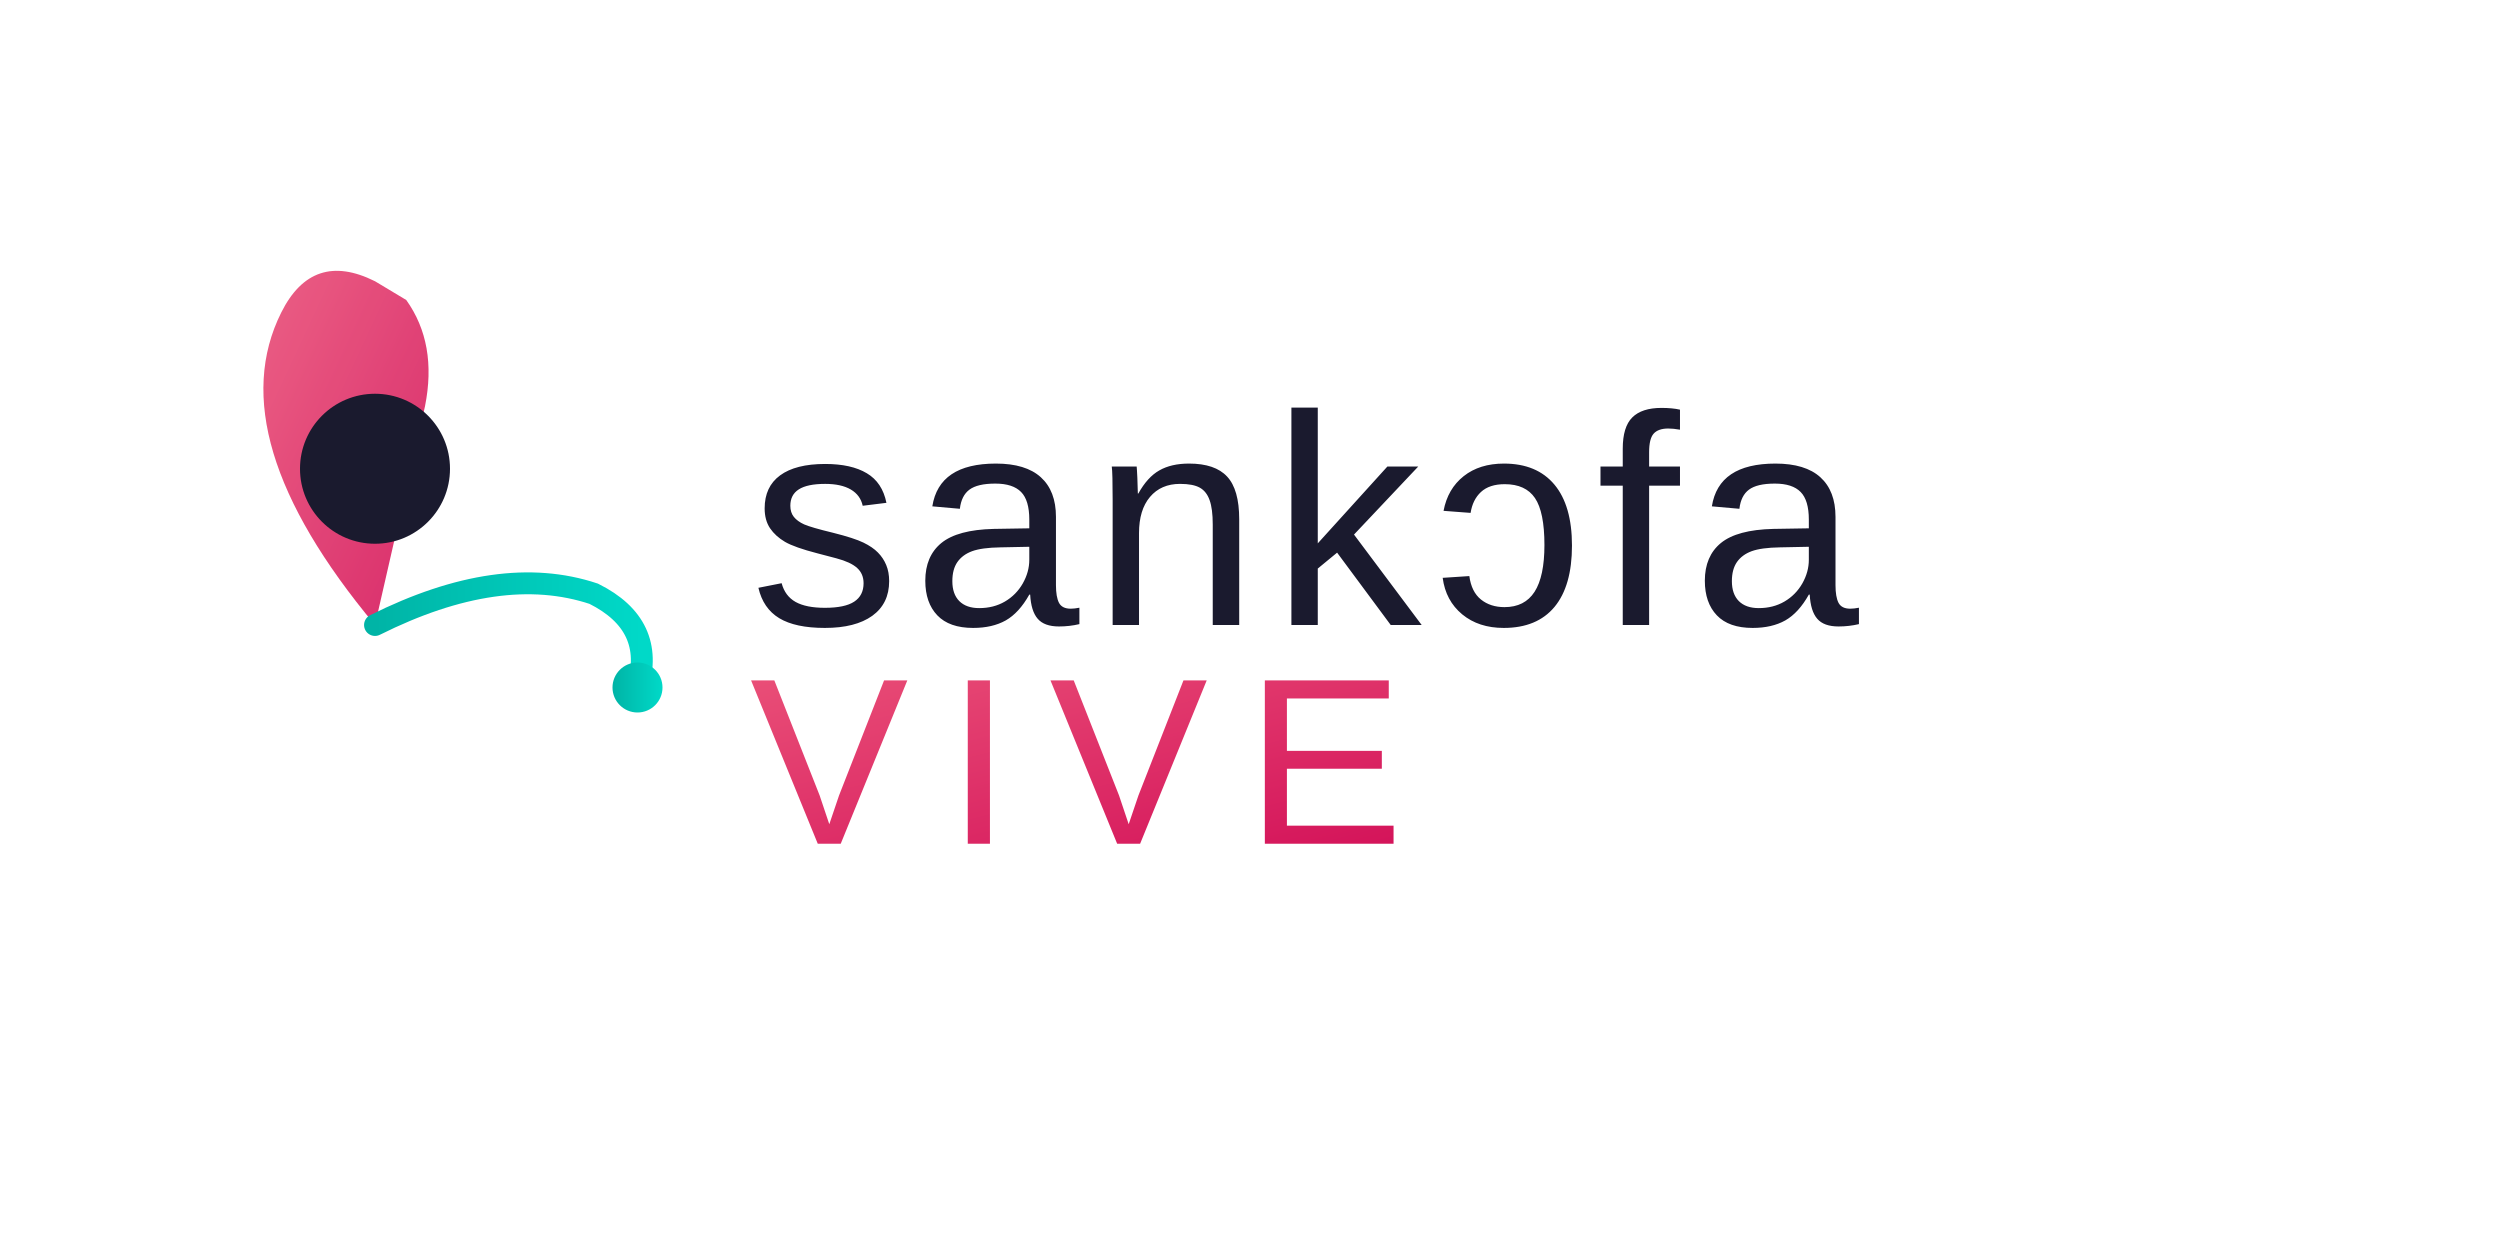
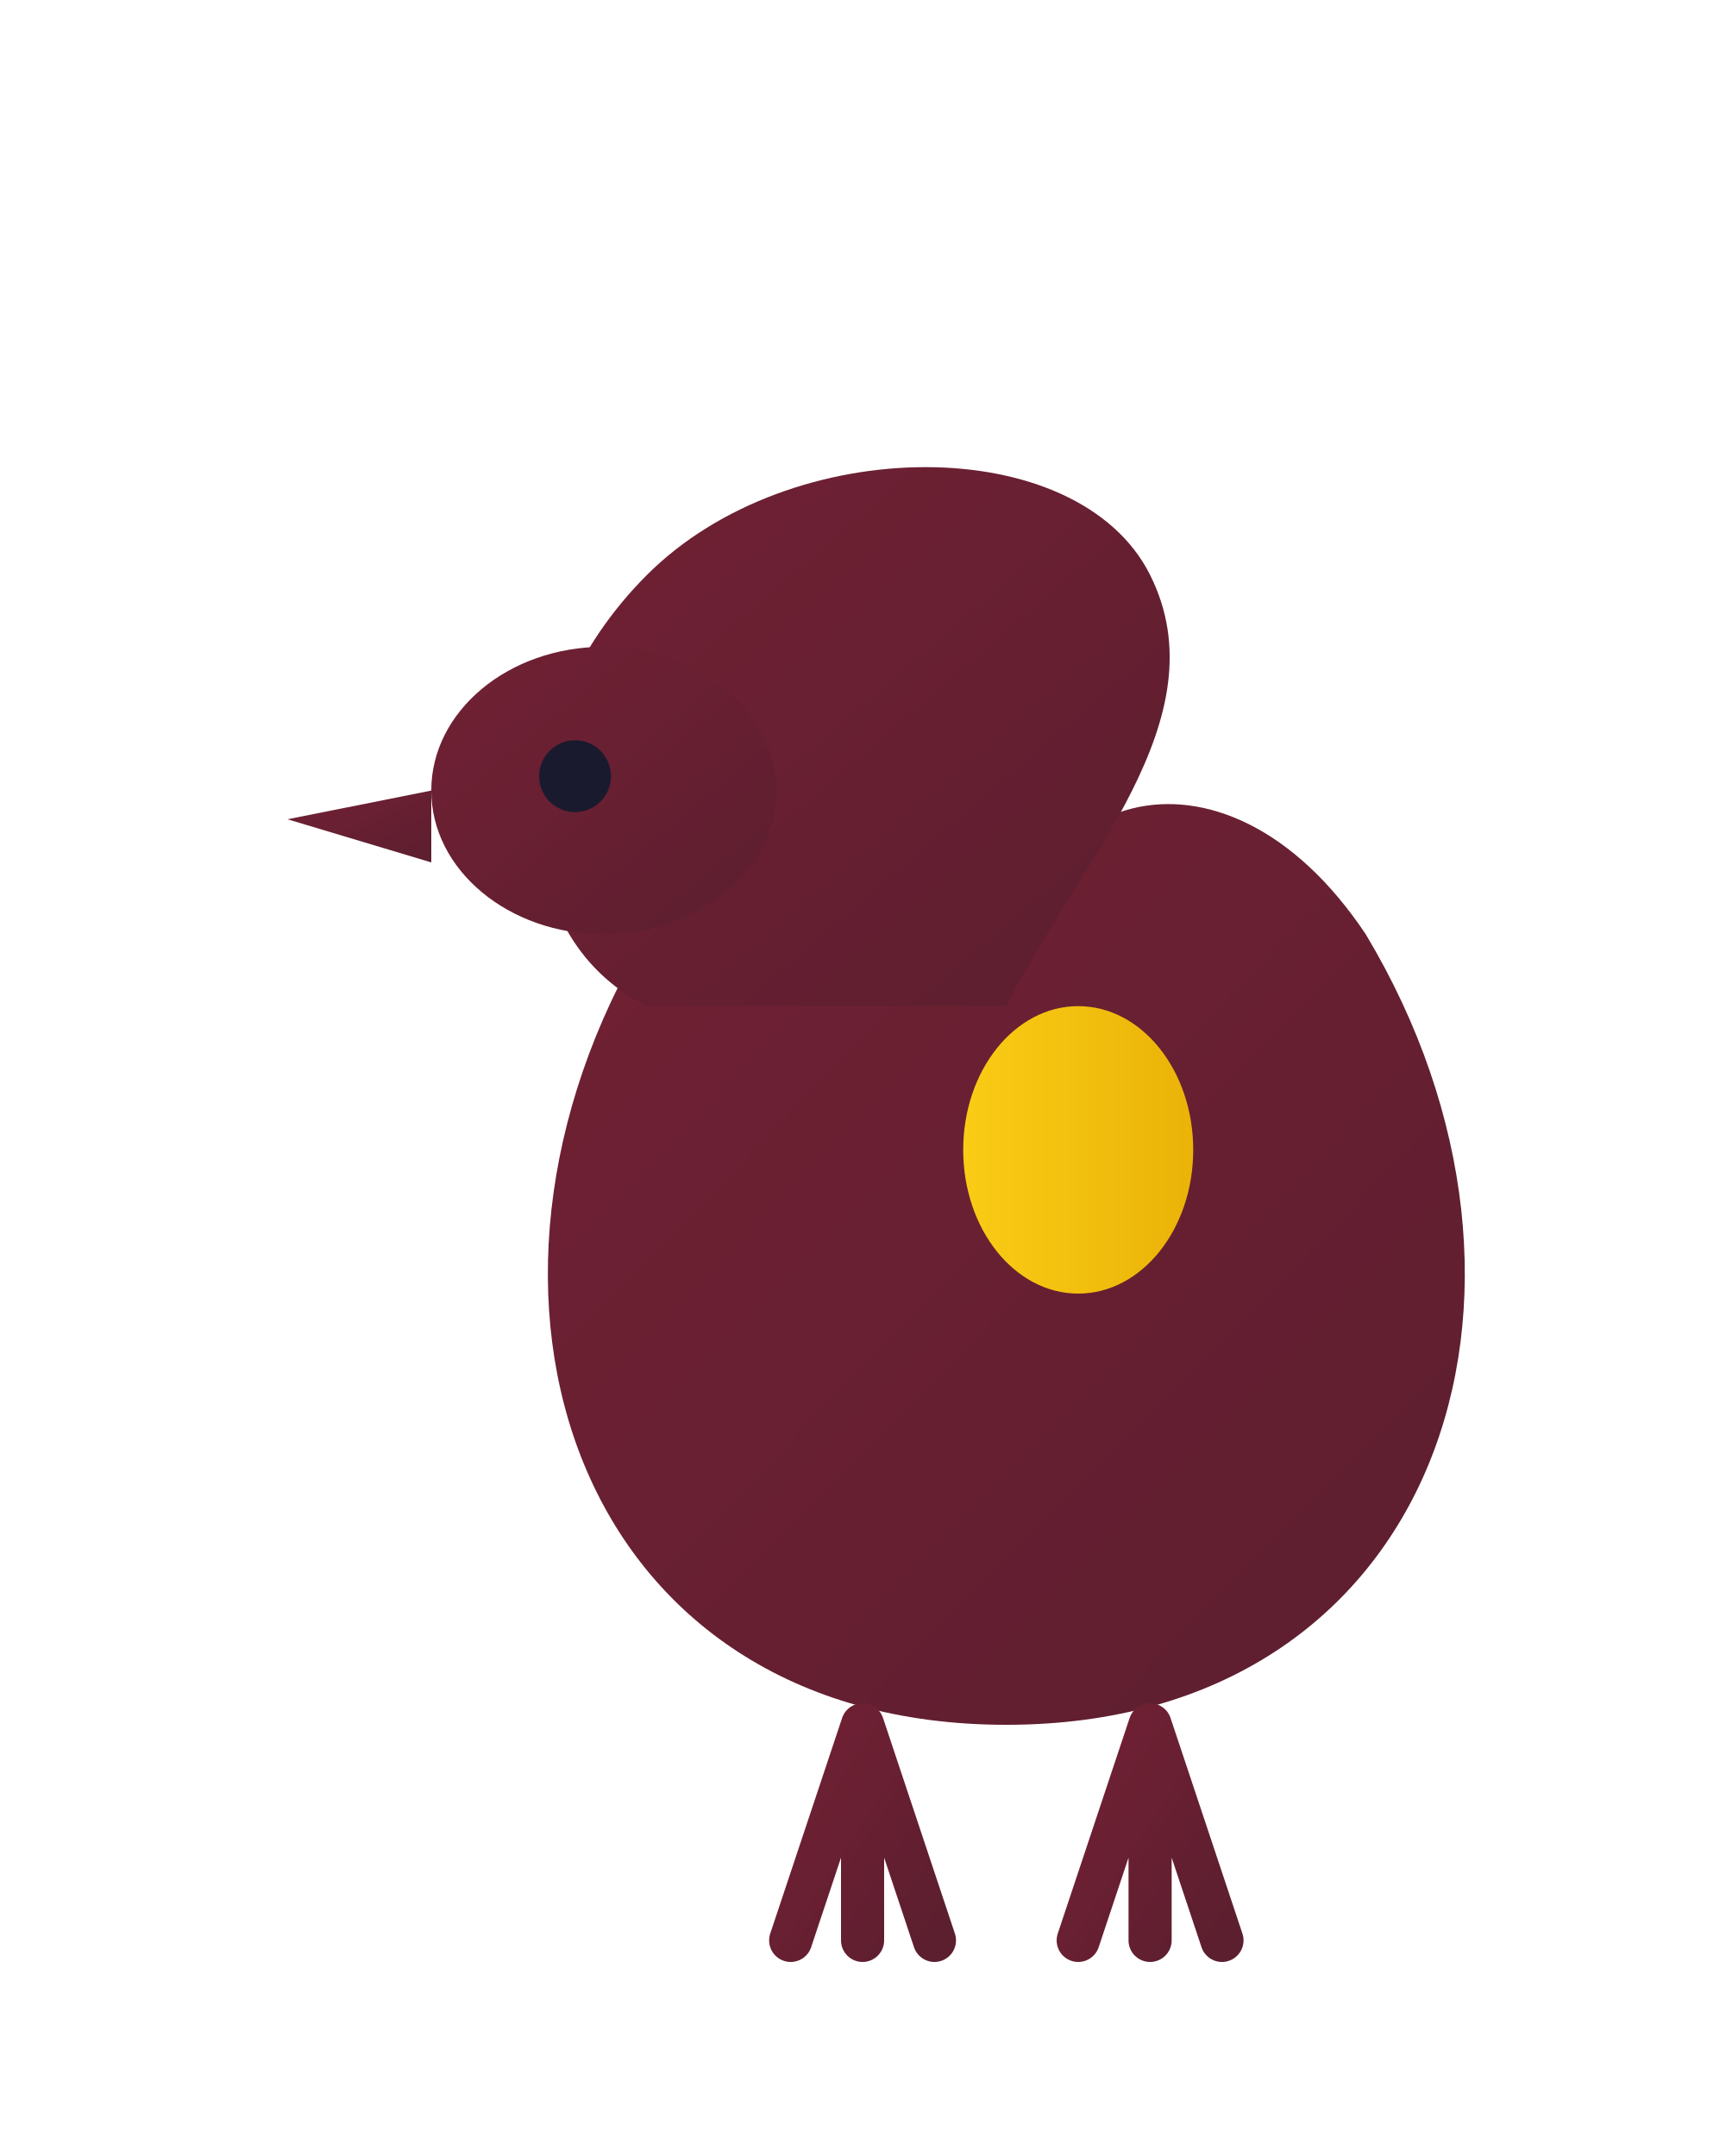
- <svg xmlns="http://www.w3.org/2000/svg" viewBox="0 0 400 200">
+ <svg xmlns="http://www.w3.org/2000/svg" viewBox="0 0 120 150">
  <defs>
    <linearGradient id="grad1" x1="0%" y1="0%" x2="100%" y2="100%">
-       <stop offset="0%" style="stop-color:#E94E77;stop-opacity:1" />
-       <stop offset="100%" style="stop-color:#D4145A;stop-opacity:1" />
+       <stop offset="0%" style="stop-color:#722034;stop-opacity:1" />
+       <stop offset="100%" style="stop-color:#5c1f2f;stop-opacity:1" />
    </linearGradient>
    <linearGradient id="grad2" x1="0%" y1="0%" x2="100%" y2="0%">
-       <stop offset="0%" style="stop-color:#00B4A6;stop-opacity:1" />
-       <stop offset="100%" style="stop-color:#00D9C8;stop-opacity:1" />
+       <stop offset="0%" style="stop-color:#facc15;stop-opacity:1" />
+       <stop offset="100%" style="stop-color:#eab308;stop-opacity:1" />
    </linearGradient>
  </defs>
-   <g transform="translate(60, 100)">
-     <path d="M 0 0 Q -25 -30 -15 -50 Q -10 -60 0 -55 L 5 -52 Q 10 -45 8 -35 L 0 0" fill="url(#grad1)" opacity="0.9" />
-     <circle cx="0" cy="-25" r="12" fill="#1A1A2E" />
-     <path d="M 0 0 Q 20 -10 35 -5 Q 45 0 42 10" stroke="url(#grad2)" stroke-width="3.5" fill="none" stroke-linecap="round" />
-     <circle cx="42" cy="10" r="4" fill="url(#grad2)" />
+   <g transform="translate(70, 100)">
+     <path d="M 0 20                   C -30 20, -40 -10, -25 -35                  C -15 -50, 0 -45, 0 -30                  C 0 -45, 15 -50, 25 -35                  C 40 -10, 30 20, 0 20 Z" fill="url(#grad1)" />
+     <path d="M 0 -30                   C 5 -40, 15 -50, 10 -60                  C 5 -70, -15 -70, -25 -60                  C -35 -50, -35 -35, -25 -30" fill="url(#grad1)" />
+     <ellipse cx="-28" cy="-45" rx="12" ry="10" fill="url(#grad1)" />
+     <path d="M -40 -45 L -50 -43 L -40 -40 Z" fill="url(#grad1)" />
+     <circle cx="-30" cy="-46" r="2.5" fill="#1A1A2E" />
+     <ellipse cx="5" cy="-20" rx="8" ry="10" fill="url(#grad2)" />
+     <path d="M -10 20 L -15 35 M -10 20 L -10 35 M -10 20 L -5 35" stroke="url(#grad1)" stroke-width="3" fill="none" stroke-linecap="round" />
+     <path d="M 10 20 L 5 35 M 10 20 L 10 35 M 10 20 L 15 35" stroke="url(#grad1)" stroke-width="3" fill="none" stroke-linecap="round" />
  </g>
-   <g transform="translate(120, 100)">
-     <text x="0" y="0" font-family="'Helvetica Neue', Arial, sans-serif" font-size="48" font-weight="300" letter-spacing="2" fill="#1A1A2E">sankɔfa</text>
-     <text x="0" y="35" font-family="'Helvetica Neue', Arial, sans-serif" font-size="38" font-weight="500" letter-spacing="6" fill="url(#grad1)">VIVE</text>
-   </g>
-   <line x1="120" y1="142" x2="280" y2="142" stroke="url(#grad2)" stroke-width="2" opacity="0.5" />
+   <g transform="translate(130, 100)">
+         
+ 
+     </g>
+   <line x1="130" y1="142" x2="290" y2="142" stroke="url(#grad2)" stroke-width="2" opacity="0.6" />
</svg>
